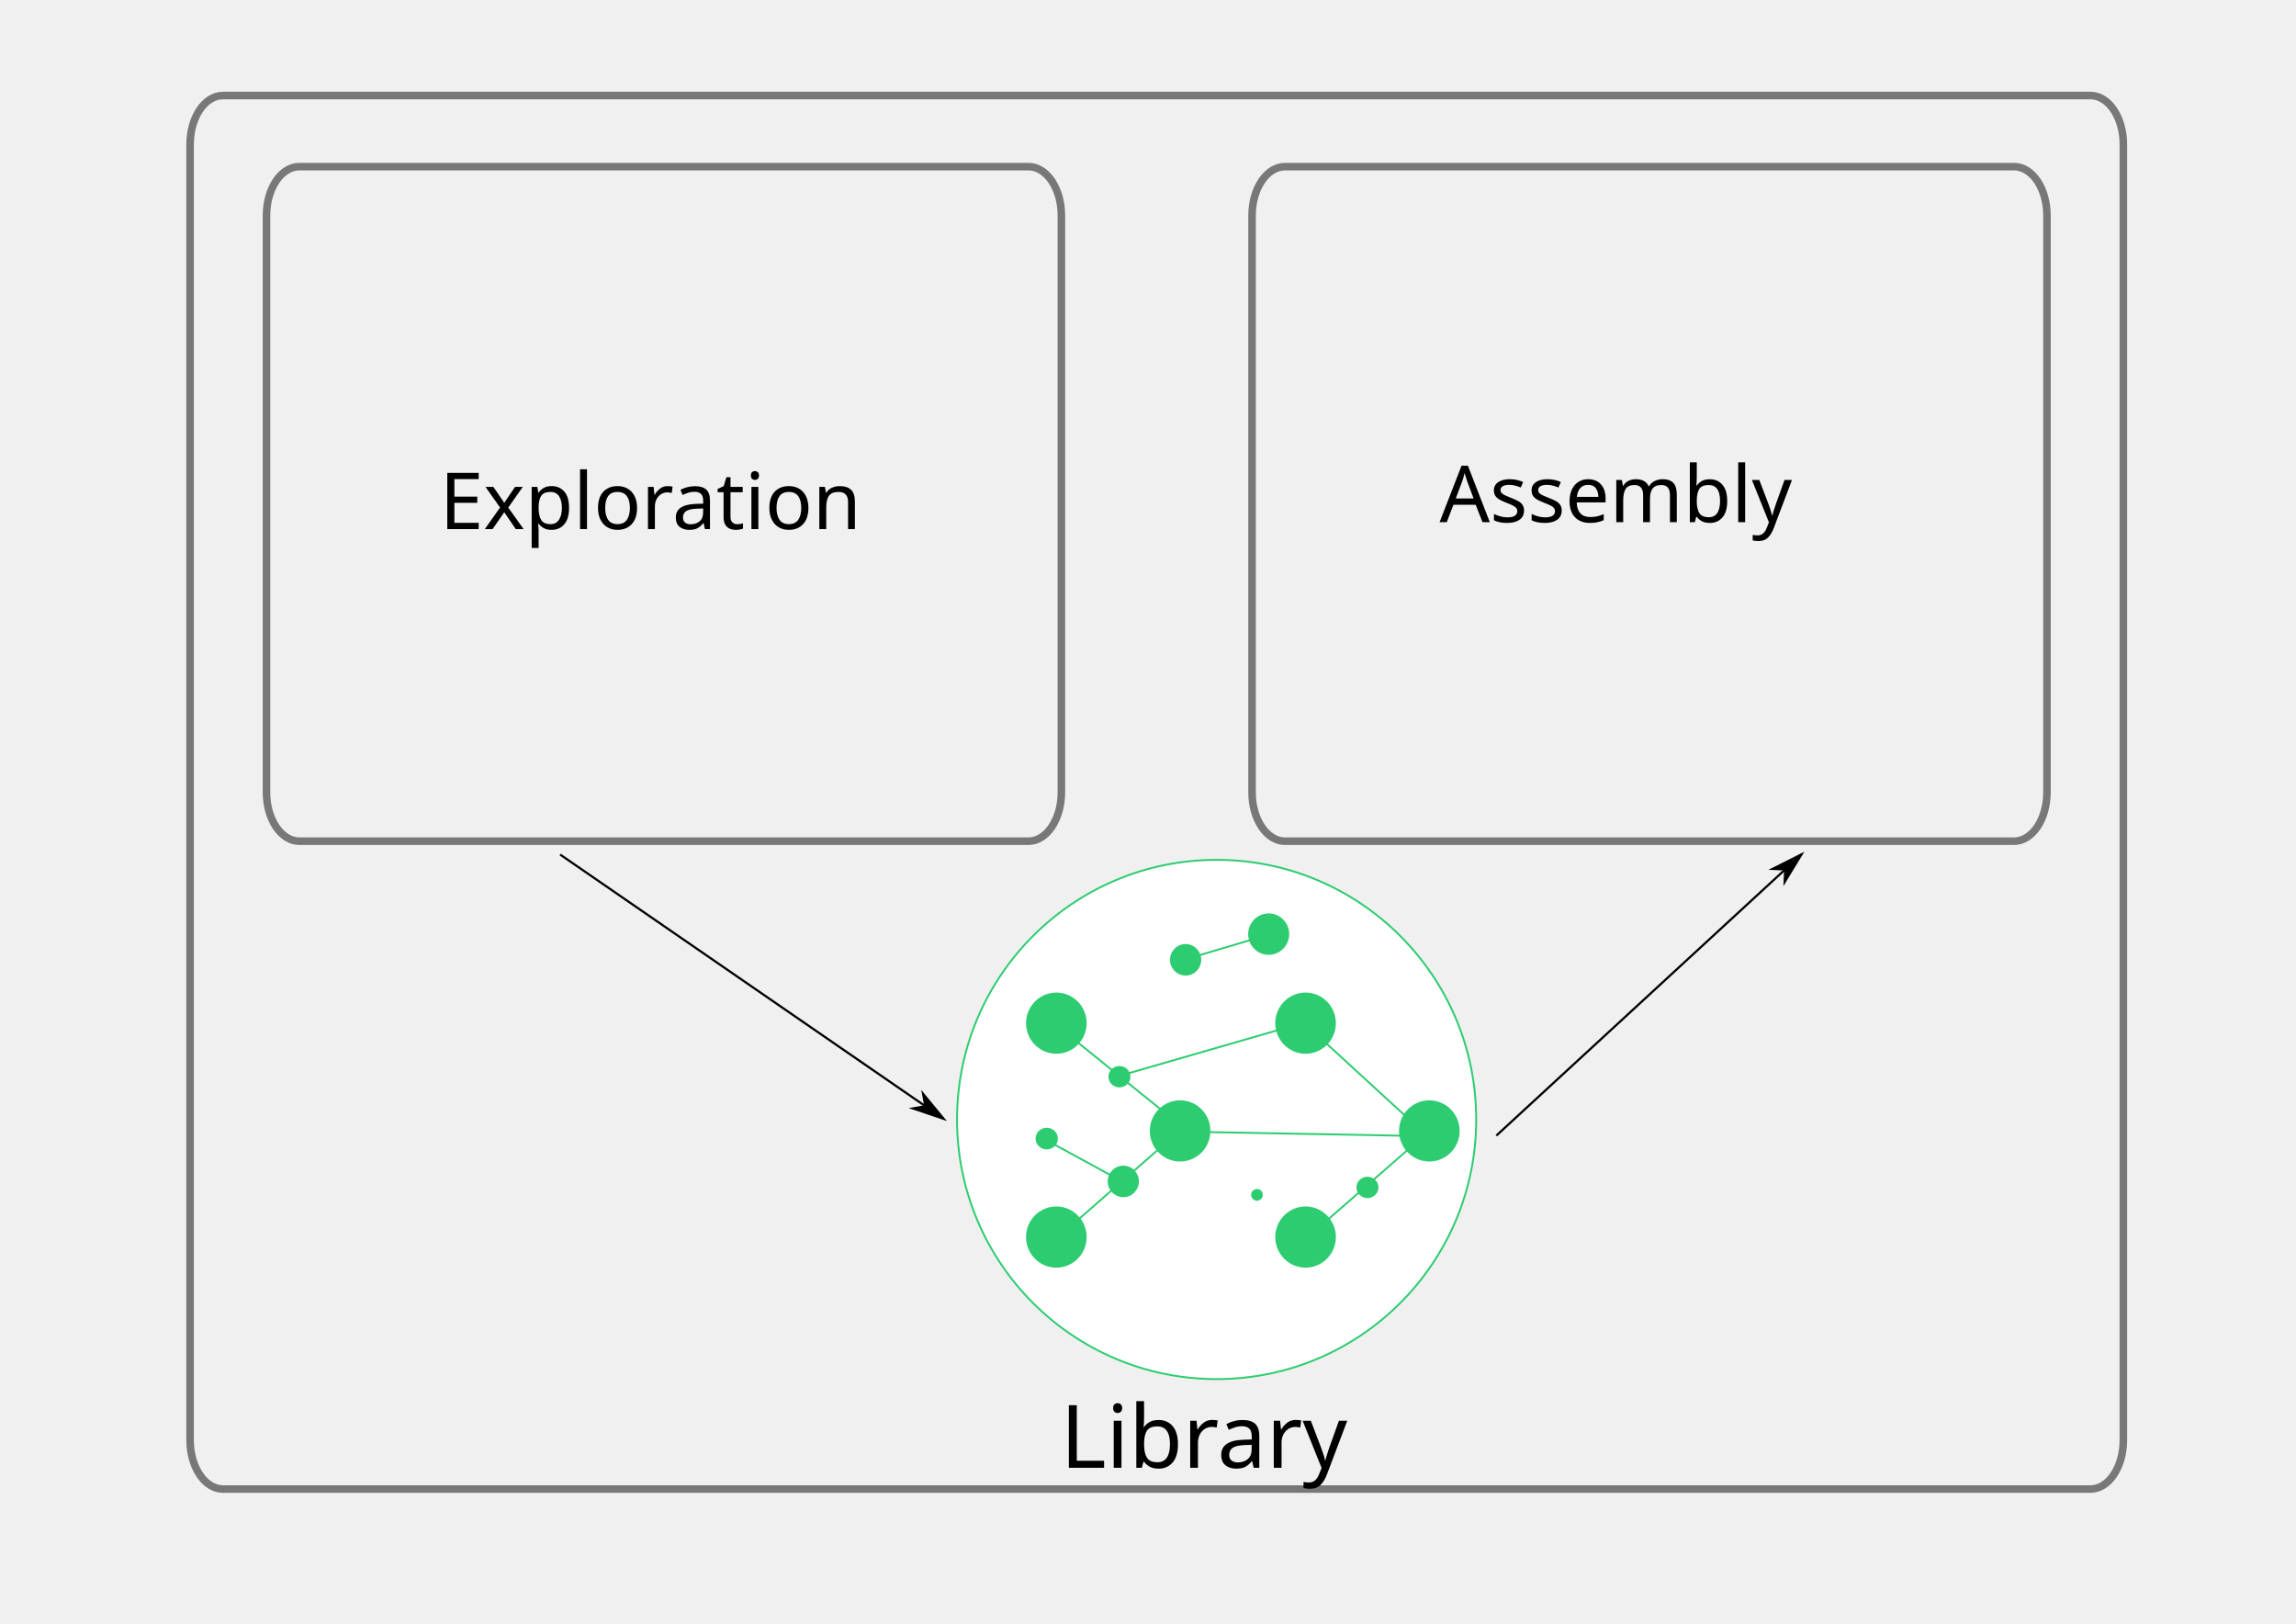
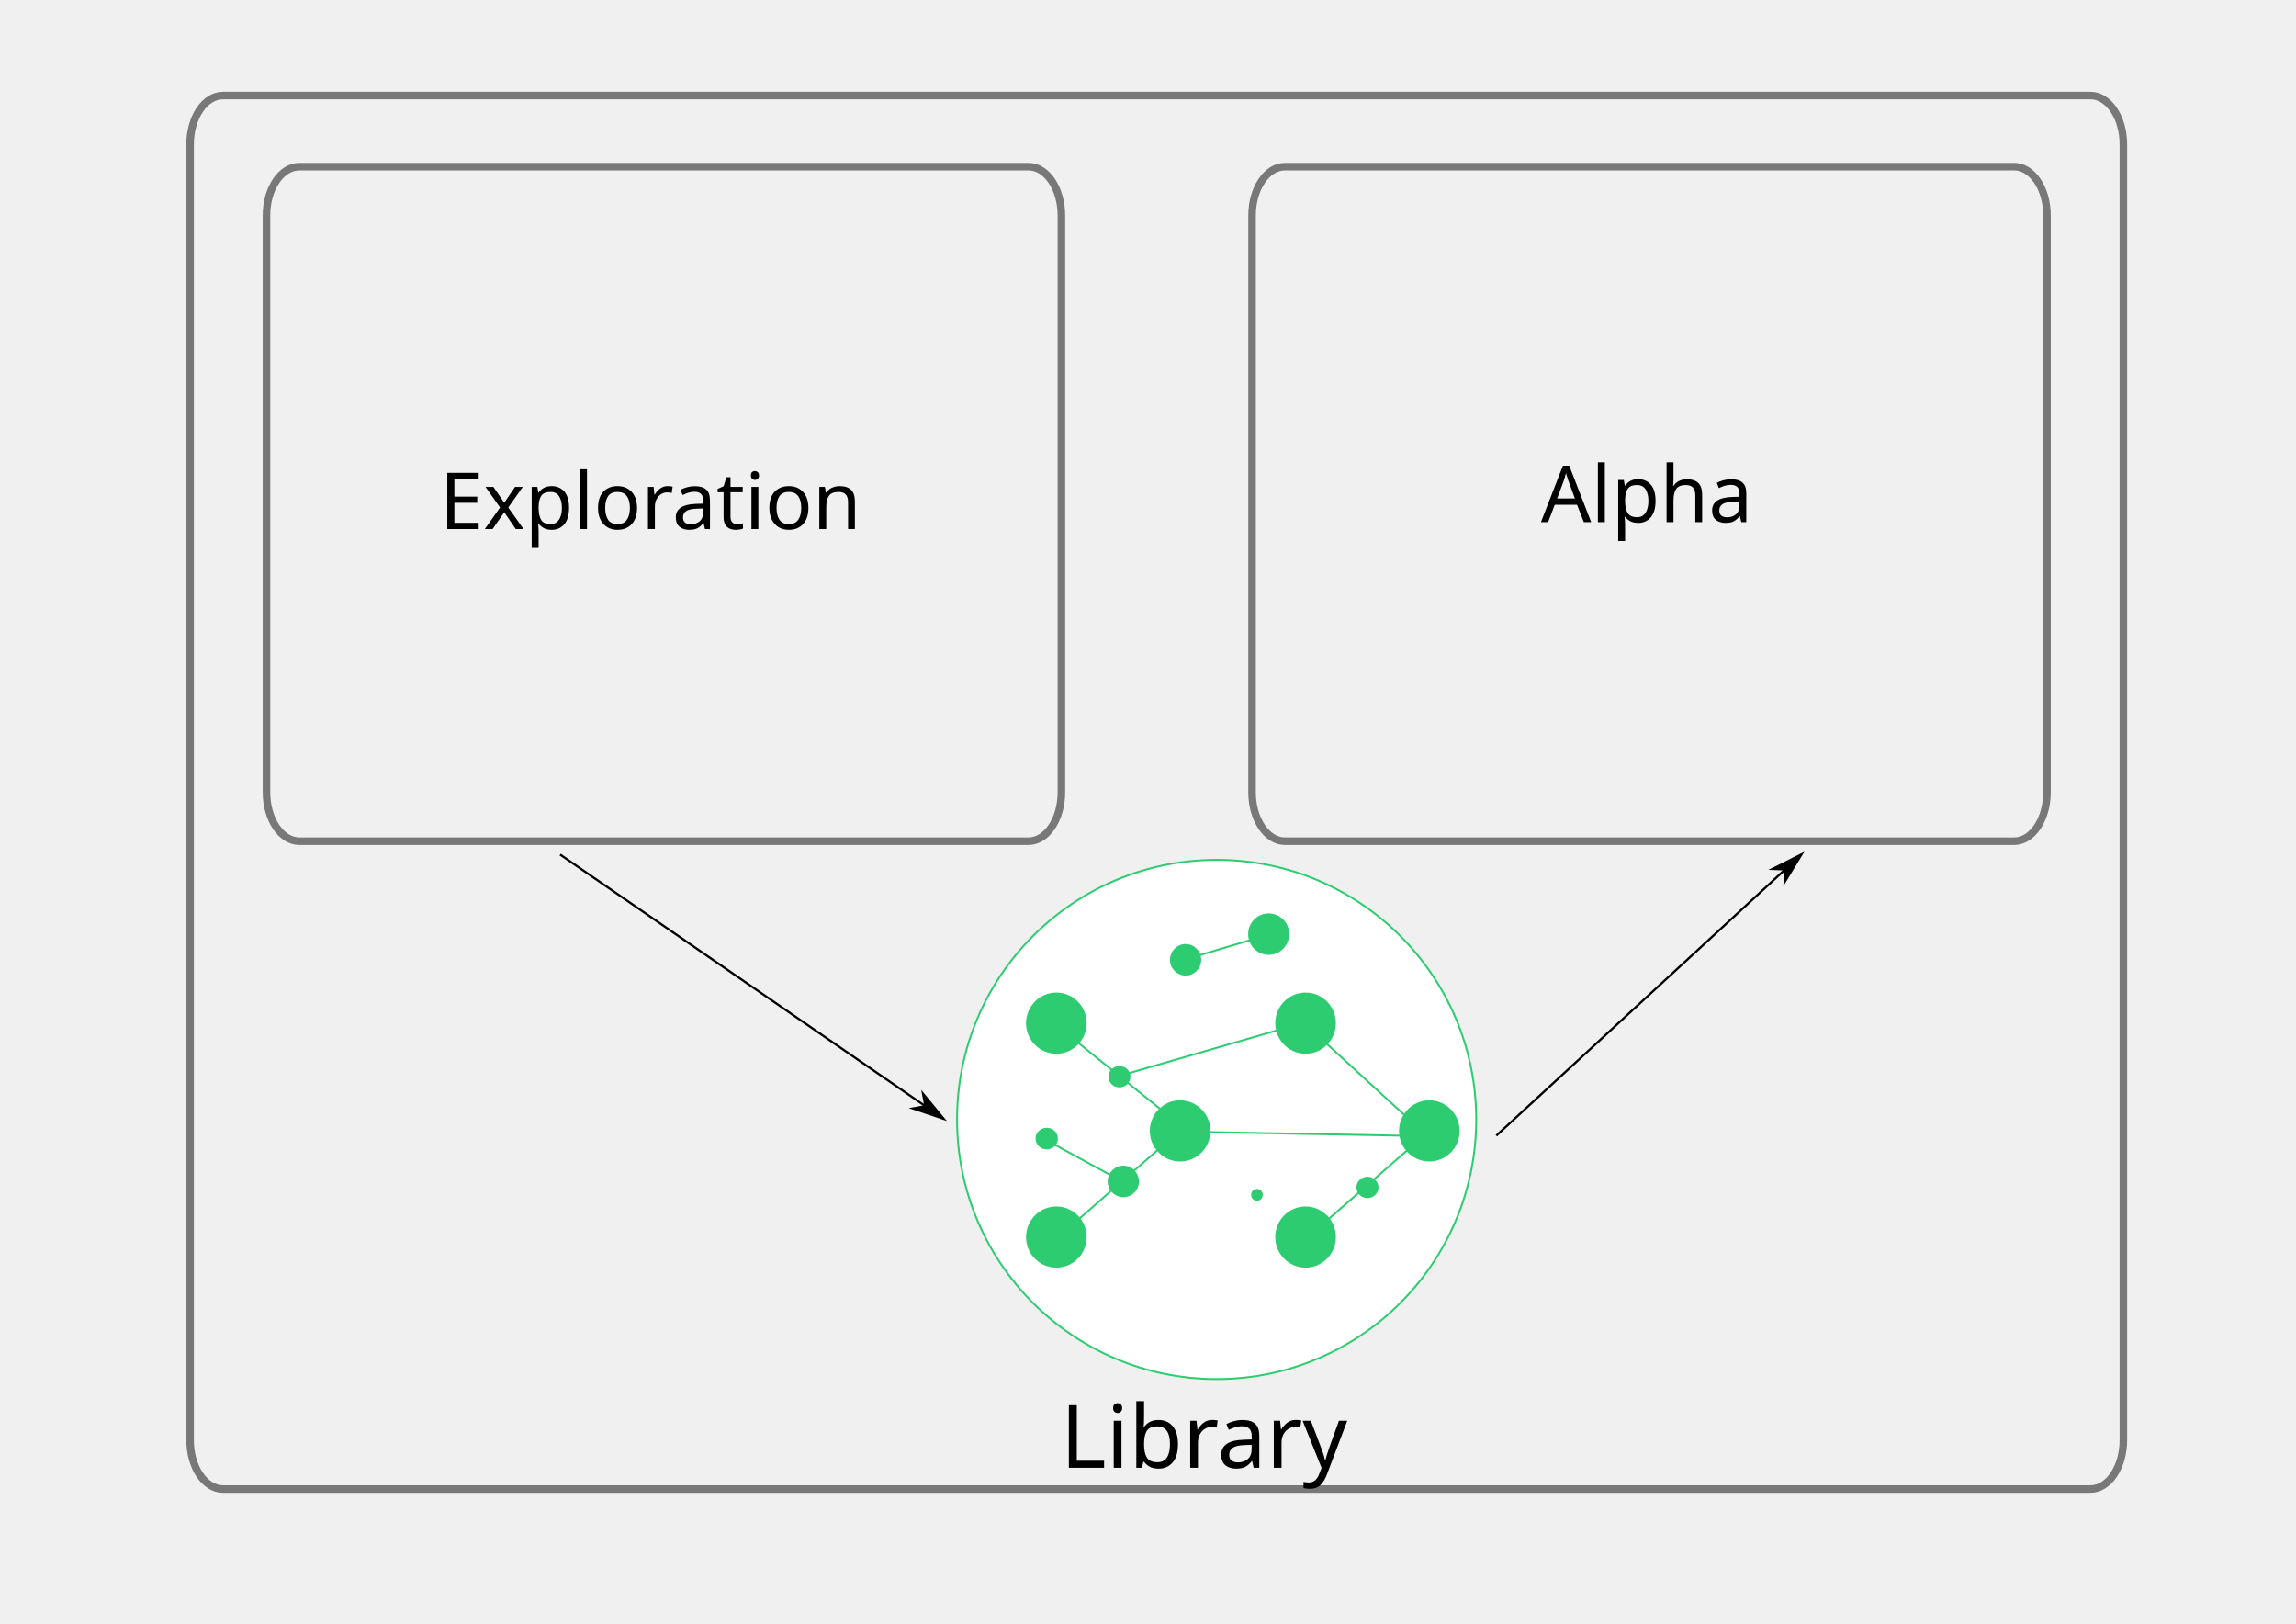
<svg xmlns="http://www.w3.org/2000/svg" xmlns:xlink="http://www.w3.org/1999/xlink" width="297mm" height="210mm" viewBox="0 0 1052.362 744.094" id="svg2" version="1.1">
  <defs id="defs4">
    <marker orient="auto" refY="0.0" refX="0.0" id="Arrow1Lend" style="overflow:visible;">
      <path id="path5982" d="M 0.0,0.0 L 5.0,-5.0 L -12.5,0.0 L 5.0,5.0 L 0.0,0.0 z " style="fill-rule:evenodd;stroke:#000000;stroke-width:1pt;stroke-opacity:1;fill:#000000;fill-opacity:1" transform="scale(0.8) rotate(180) translate(12.5,0)" />
    </marker>
    <linearGradient gradientTransform="translate(5162.52,263.8289)" y2="55.275" x2="-5635.271" y1="55.275" x1="-5652.281" gradientUnits="userSpaceOnUse" id="SVGID_6_">
      <stop id="stop68" style="stop-color:#03594A" offset="0" />
      <stop id="stop70" style="stop-color:#128570" offset="1" />
    </linearGradient>
    <linearGradient gradientTransform="translate(5162.52,263.8289)" y2="55.275" x2="-5652.281" y1="55.275" x1="-5691.965" gradientUnits="userSpaceOnUse" id="SVGID_5_">
      <stop id="stop61" style="stop-color:#28B899" offset="0" />
      <stop id="stop63" style="stop-color:#1B937B" offset="1" />
    </linearGradient>
    <linearGradient gradientTransform="translate(5162.52,263.8289)" y2="34.014" x2="-5635.273" y1="34.014" x1="-5663.62" gradientUnits="userSpaceOnUse" id="SVGID_4_">
      <stop id="stop54" style="stop-color:#03594A" offset="0" />
      <stop id="stop56" style="stop-color:#128570" offset="1" />
    </linearGradient>
    <linearGradient gradientTransform="translate(5162.52,263.8289)" y2="34.015" x2="-5663.62" y1="34.015" x1="-5691.965" gradientUnits="userSpaceOnUse" id="SVGID_3_">
      <stop id="stop47" style="stop-color:#28B899" offset="0" />
      <stop id="stop49" style="stop-color:#1B937B" offset="1" />
    </linearGradient>
    <linearGradient gradientTransform="translate(5162.52,263.8289)" y2="12.756" x2="-5635.273" y1="12.756" x1="-5674.958" gradientUnits="userSpaceOnUse" id="SVGID_2_">
      <stop id="stop40" style="stop-color:#03594A" offset="0" />
      <stop id="stop42" style="stop-color:#128570" offset="1" />
    </linearGradient>
    <linearGradient gradientTransform="translate(5162.52,263.8289)" y2="12.756" x2="-5674.958" y1="12.756" x1="-5691.965" gradientUnits="userSpaceOnUse" id="SVGID_1_">
      <stop id="stop33" style="stop-color:#28B899" offset="0" />
      <stop id="stop35" style="stop-color:#1B937B" offset="1" />
    </linearGradient>
    <marker style="overflow:visible" id="marker26280" refX="0" refY="0" orient="auto">
      <path transform="matrix(0.8,0,0,0.8,10,0)" style="fill:#221f1d;fill-opacity:1;fill-rule:evenodd;stroke:#221f1d;stroke-width:1pt;stroke-opacity:1" d="M 0,0 5,-5 -12.5,0 5,5 0,0 Z" id="path26282" />
    </marker>
    <clipPath id="clipPath5328" clipPathUnits="userSpaceOnUse">
      <ellipse ry="209.833" rx="209.94" cy="272.598" cx="363.605" id="ellipse5330" style="opacity:1;fill:#ddecef;fill-opacity:1;fill-rule:nonzero;stroke:none;stroke-width:3.339;stroke-linejoin:round;stroke-miterlimit:4;stroke-dasharray:none;stroke-dashoffset:0;stroke-opacity:1" />
    </clipPath>
    <clipPath id="clipPath5125" clipPathUnits="userSpaceOnUse">
      <rect ry="0.826" y="155.501" x="379.131" height="133.628" width="150.409" id="rect5127" style="opacity:1;fill:#649a9c;fill-opacity:1;fill-rule:nonzero;stroke:none;stroke-width:2;stroke-linejoin:round;stroke-miterlimit:4;stroke-dasharray:none;stroke-dashoffset:0;stroke-opacity:1" />
    </clipPath>
    <marker style="overflow:visible" id="marker26280-3" refX="0" refY="0" orient="auto">
      <path transform="matrix(0.8,0,0,0.8,10,0)" style="fill:#221f1d;fill-opacity:1;fill-rule:evenodd;stroke:#221f1d;stroke-width:1pt;stroke-opacity:1" d="M 0,0 5,-5 -12.5,0 5,5 0,0 Z" id="path26282-9" />
    </marker>
    <marker style="overflow:visible" id="Arrow1Send" refX="0" refY="0" orient="auto">
      <path transform="matrix(-0.2,0,0,-0.2,-1.2,0)" style="fill:#ffffff;fill-opacity:1;fill-rule:evenodd;stroke:#ffffff;stroke-width:1pt;stroke-opacity:1" d="M 0,0 5,-5 -12.5,0 5,5 0,0 Z" id="path6174" />
    </marker>
    <clipPath id="clipPath5328-3" clipPathUnits="userSpaceOnUse">
      <ellipse ry="209.833" rx="209.94" cy="272.598" cx="363.605" id="ellipse5330-6" style="opacity:1;fill:#ddecef;fill-opacity:1;fill-rule:nonzero;stroke:none;stroke-width:3.339;stroke-linejoin:round;stroke-miterlimit:4;stroke-dasharray:none;stroke-dashoffset:0;stroke-opacity:1" />
    </clipPath>
    <clipPath id="clipPath5125-7" clipPathUnits="userSpaceOnUse">
      <rect ry="0.826" y="155.501" x="379.131" height="133.628" width="150.409" id="rect5127-5" style="opacity:1;fill:#649a9c;fill-opacity:1;fill-rule:nonzero;stroke:none;stroke-width:2;stroke-linejoin:round;stroke-miterlimit:4;stroke-dasharray:none;stroke-dashoffset:0;stroke-opacity:1" />
    </clipPath>
    <marker style="overflow:visible" id="marker26280-3-3" refX="0" refY="0" orient="auto">
      <path transform="matrix(0.8,0,0,0.8,10,0)" style="fill:#221f1d;fill-opacity:1;fill-rule:evenodd;stroke:#221f1d;stroke-width:1pt;stroke-opacity:1" d="M 0,0 5,-5 -12.5,0 5,5 0,0 Z" id="path26282-9-5" />
    </marker>
    <marker style="overflow:visible" id="marker4371" refX="0" refY="0" orient="auto">
      <path transform="matrix(0.8,0,0,0.8,10,0)" style="fill:#221f1d;fill-opacity:1;fill-rule:evenodd;stroke:#221f1d;stroke-width:1pt;stroke-opacity:1" d="M 0,0 5,-5 -12.5,0 5,5 0,0 Z" id="path4373" />
    </marker>
    <marker style="overflow:visible" id="marker26280-2" refX="0" refY="0" orient="auto">
      <path transform="matrix(0.8,0,0,0.8,10,0)" style="fill:#221f1d;fill-opacity:1;fill-rule:evenodd;stroke:#221f1d;stroke-width:1pt;stroke-opacity:1" d="M 0,0 5,-5 -12.5,0 5,5 0,0 Z" id="path26282-91" />
    </marker>
    <clipPath id="clipPath5328-7" clipPathUnits="userSpaceOnUse">
      <ellipse ry="209.833" rx="209.94" cy="272.598" cx="363.605" id="ellipse5330-0" style="opacity:1;fill:#ddecef;fill-opacity:1;fill-rule:nonzero;stroke:none;stroke-width:3.339;stroke-linejoin:round;stroke-miterlimit:4;stroke-dasharray:none;stroke-dashoffset:0;stroke-opacity:1" />
    </clipPath>
    <clipPath id="clipPath5125-9" clipPathUnits="userSpaceOnUse">
      <rect ry="0.826" y="155.501" x="379.131" height="133.628" width="150.409" id="rect5127-3" style="opacity:1;fill:#649a9c;fill-opacity:1;fill-rule:nonzero;stroke:none;stroke-width:2;stroke-linejoin:round;stroke-miterlimit:4;stroke-dasharray:none;stroke-dashoffset:0;stroke-opacity:1" />
    </clipPath>
    <marker style="overflow:visible" id="marker26280-3-6" refX="0" refY="0" orient="auto">
      <path transform="matrix(0.8,0,0,0.8,10,0)" style="fill:#221f1d;fill-opacity:1;fill-rule:evenodd;stroke:#221f1d;stroke-width:1pt;stroke-opacity:1" d="M 0,0 5,-5 -12.5,0 5,5 0,0 Z" id="path26282-9-0" />
    </marker>
    <marker style="overflow:visible" id="Arrow1Send-6" refX="0" refY="0" orient="auto">
      <path transform="matrix(-0.2,0,0,-0.2,-1.2,0)" style="fill:#ffffff;fill-opacity:1;fill-rule:evenodd;stroke:#ffffff;stroke-width:1pt;stroke-opacity:1" d="M 0,0 5,-5 -12.5,0 5,5 0,0 Z" id="path6174-2" />
    </marker>
    <clipPath id="clipPath5328-3-6" clipPathUnits="userSpaceOnUse">
      <ellipse ry="209.833" rx="209.94" cy="272.598" cx="363.605" id="ellipse5330-6-1" style="opacity:1;fill:#ddecef;fill-opacity:1;fill-rule:nonzero;stroke:none;stroke-width:3.339;stroke-linejoin:round;stroke-miterlimit:4;stroke-dasharray:none;stroke-dashoffset:0;stroke-opacity:1" />
    </clipPath>
    <clipPath id="clipPath5125-7-8" clipPathUnits="userSpaceOnUse">
      <rect ry="0.826" y="155.501" x="379.131" height="133.628" width="150.409" id="rect5127-5-7" style="opacity:1;fill:#649a9c;fill-opacity:1;fill-rule:nonzero;stroke:none;stroke-width:2;stroke-linejoin:round;stroke-miterlimit:4;stroke-dasharray:none;stroke-dashoffset:0;stroke-opacity:1" />
    </clipPath>
    <marker style="overflow:visible" id="marker26280-3-3-9" refX="0" refY="0" orient="auto">
      <path transform="matrix(0.8,0,0,0.8,10,0)" style="fill:#221f1d;fill-opacity:1;fill-rule:evenodd;stroke:#221f1d;stroke-width:1pt;stroke-opacity:1" d="M 0,0 5,-5 -12.5,0 5,5 0,0 Z" id="path26282-9-5-2" />
    </marker>
    <marker style="overflow:visible" id="marker4371-0" refX="0" refY="0" orient="auto">
      <path transform="matrix(0.8,0,0,0.8,10,0)" style="fill:#221f1d;fill-opacity:1;fill-rule:evenodd;stroke:#221f1d;stroke-width:1pt;stroke-opacity:1" d="M 0,0 5,-5 -12.5,0 5,5 0,0 Z" id="path4373-2" />
    </marker>
    <marker style="overflow:visible" id="marker26280-6" refX="0" refY="0" orient="auto">
      <path transform="matrix(0.8,0,0,0.8,10,0)" style="fill:#221f1d;fill-opacity:1;fill-rule:evenodd;stroke:#221f1d;stroke-width:1pt;stroke-opacity:1" d="M 0,0 5,-5 -12.5,0 5,5 0,0 Z" id="path26282-1" />
    </marker>
    <clipPath id="clipPath5328-31" clipPathUnits="userSpaceOnUse">
      <ellipse ry="209.833" rx="209.94" cy="272.598" cx="363.605" id="ellipse5330-9" style="opacity:1;fill:#ddecef;fill-opacity:1;fill-rule:nonzero;stroke:none;stroke-width:3.339;stroke-linejoin:round;stroke-miterlimit:4;stroke-dasharray:none;stroke-dashoffset:0;stroke-opacity:1" />
    </clipPath>
    <clipPath id="clipPath5125-4" clipPathUnits="userSpaceOnUse">
      <rect ry="0.826" y="155.501" x="379.131" height="133.628" width="150.409" id="rect5127-7" style="opacity:1;fill:#649a9c;fill-opacity:1;fill-rule:nonzero;stroke:none;stroke-width:2;stroke-linejoin:round;stroke-miterlimit:4;stroke-dasharray:none;stroke-dashoffset:0;stroke-opacity:1" />
    </clipPath>
    <marker style="overflow:visible" id="marker26280-3-8" refX="0" refY="0" orient="auto">
      <path transform="matrix(0.8,0,0,0.8,10,0)" style="fill:#221f1d;fill-opacity:1;fill-rule:evenodd;stroke:#221f1d;stroke-width:1pt;stroke-opacity:1" d="M 0,0 5,-5 -12.5,0 5,5 0,0 Z" id="path26282-9-4" />
    </marker>
    <marker style="overflow:visible" id="Arrow1Send-5" refX="0" refY="0" orient="auto">
      <path transform="matrix(-0.2,0,0,-0.2,-1.2,0)" style="fill:#ffffff;fill-opacity:1;fill-rule:evenodd;stroke:#ffffff;stroke-width:1pt;stroke-opacity:1" d="M 0,0 5,-5 -12.5,0 5,5 0,0 Z" id="path6174-0" />
    </marker>
    <clipPath id="clipPath5328-3-3" clipPathUnits="userSpaceOnUse">
      <ellipse ry="209.833" rx="209.94" cy="272.598" cx="363.605" id="ellipse5330-6-6" style="opacity:1;fill:#ddecef;fill-opacity:1;fill-rule:nonzero;stroke:none;stroke-width:3.339;stroke-linejoin:round;stroke-miterlimit:4;stroke-dasharray:none;stroke-dashoffset:0;stroke-opacity:1" />
    </clipPath>
    <clipPath id="clipPath5125-7-1" clipPathUnits="userSpaceOnUse">
      <rect ry="0.826" y="155.501" x="379.131" height="133.628" width="150.409" id="rect5127-5-0" style="opacity:1;fill:#649a9c;fill-opacity:1;fill-rule:nonzero;stroke:none;stroke-width:2;stroke-linejoin:round;stroke-miterlimit:4;stroke-dasharray:none;stroke-dashoffset:0;stroke-opacity:1" />
    </clipPath>
    <marker style="overflow:visible" id="marker26280-3-3-6" refX="0" refY="0" orient="auto">
      <path transform="matrix(0.8,0,0,0.8,10,0)" style="fill:#221f1d;fill-opacity:1;fill-rule:evenodd;stroke:#221f1d;stroke-width:1pt;stroke-opacity:1" d="M 0,0 5,-5 -12.5,0 5,5 0,0 Z" id="path26282-9-5-3" />
    </marker>
    <marker style="overflow:visible" id="marker4371-2" refX="0" refY="0" orient="auto">
      <path transform="matrix(0.8,0,0,0.8,10,0)" style="fill:#221f1d;fill-opacity:1;fill-rule:evenodd;stroke:#221f1d;stroke-width:1pt;stroke-opacity:1" d="M 0,0 5,-5 -12.5,0 5,5 0,0 Z" id="path4373-0" />
    </marker>
    <marker style="overflow:visible" id="marker26280-3-3-3" refX="0" refY="0" orient="auto">
      <path transform="matrix(0.8,0,0,0.8,10,0)" style="fill:#221f1d;fill-opacity:1;fill-rule:evenodd;stroke:#221f1d;stroke-width:1pt;stroke-opacity:1" d="M 0,0 5,-5 -12.5,0 5,5 0,0 Z" id="path26282-9-5-6" />
    </marker>
    <marker style="overflow:visible" id="marker4437" refX="0" refY="0" orient="auto">
      <path transform="matrix(0.8,0,0,0.8,10,0)" style="fill:#221f1d;fill-opacity:1;fill-rule:evenodd;stroke:#221f1d;stroke-width:1pt;stroke-opacity:1" d="M 0,0 5,-5 -12.5,0 5,5 0,0 Z" id="path4439" />
    </marker>
    <linearGradient id="SVGID_3_-2" gradientUnits="userSpaceOnUse" x1="390.517" y1="77.335" x2="517.711" y2="179.93" gradientTransform="translate(-337.439,-6.817244)">
      <stop offset="0" style="stop-color:#326DE6" id="stop52" />
      <stop offset="1" style="stop-color:#10FFC6" id="stop54-5" />
    </linearGradient>
    <linearGradient id="SVGID_3_-4" gradientUnits="userSpaceOnUse" x1="390.517" y1="77.335" x2="517.711" y2="179.93" gradientTransform="translate(11.05,11)">
      <stop offset="0" style="stop-color:#326DE6" id="stop52-7" />
      <stop offset="1" style="stop-color:#10FFC6" id="stop54-4" />
    </linearGradient>
    <linearGradient id="SVGID_2_-4" gradientUnits="userSpaceOnUse" x1="238.286" y1="127.509" x2="347.551" y2="127.509" gradientTransform="translate(-195.6062,-31.5573)">
      <stop offset="0" style="stop-color:#326DE6" id="stop45" />
      <stop offset="1" style="stop-color:#10FFC6" id="stop47-3" />
    </linearGradient>
    <linearGradient id="SVGID_1_-0" gradientUnits="userSpaceOnUse" x1="122.188" y1="127.509" x2="204.137" y2="127.509" gradientTransform="translate(11.05,11)">
      <stop offset="0" style="stop-color:#326DE6" id="stop38" />
      <stop offset="1" style="stop-color:#10FFC6" id="stop40-7" />
    </linearGradient>
    <marker style="overflow:visible" id="marker6271" refX="0" refY="0" orient="auto">
      <path transform="matrix(0.8,0,0,0.8,10,0)" style="fill:#000000;fill-opacity:1;fill-rule:evenodd;stroke:#000000;stroke-width:1pt;stroke-opacity:1" d="M 0,0 5,-5 -12.5,0 5,5 0,0 Z" id="path6273" />
    </marker>
    <marker style="overflow:visible" id="Arrow1Lstart" refX="0" refY="0" orient="auto">
      <path transform="matrix(0.8,0,0,0.8,10,0)" style="fill:#000000;fill-opacity:1;fill-rule:evenodd;stroke:#000000;stroke-width:1pt;stroke-opacity:1" d="M 0,0 5,-5 -12.5,0 5,5 0,0 Z" id="path4240" />
    </marker>
    <linearGradient xlink:href="#SVGID_2_-4" id="linearGradient6886" gradientUnits="userSpaceOnUse" gradientTransform="translate(-195.6062,-31.5573)" x1="238.286" y1="127.509" x2="347.551" y2="127.509" />
    <linearGradient xlink:href="#SVGID_2_-4" id="linearGradient6888" gradientUnits="userSpaceOnUse" gradientTransform="translate(-195.6062,-31.5573)" x1="238.286" y1="127.509" x2="347.551" y2="127.509" />
    <linearGradient xlink:href="#SVGID_2_-4" id="linearGradient6890" gradientUnits="userSpaceOnUse" gradientTransform="translate(-195.6062,-31.5573)" x1="238.286" y1="127.509" x2="347.551" y2="127.509" />
    <marker orient="auto" refY="0" refX="0" id="Arrow1Lend-6" style="overflow:visible">
      <path id="path5982-0" d="M 0,0 5,-5 -12.5,0 5,5 0,0 Z" style="fill:#000000;fill-opacity:1;fill-rule:evenodd;stroke:#000000;stroke-width:1pt;stroke-opacity:1" transform="matrix(-0.8,0,0,-0.8,-10,0)" />
    </marker>
    <marker orient="auto" refY="0" refX="0" id="Arrow1Lend-6-2" style="overflow:visible">
      <path id="path5982-0-6" d="M 0,0 5,-5 -12.5,0 5,5 0,0 Z" style="fill:#000000;fill-opacity:1;fill-rule:evenodd;stroke:#000000;stroke-width:1pt;stroke-opacity:1" transform="matrix(-0.8,0,0,-0.8,-10,0)" />
    </marker>
    <marker orient="auto" refY="0" refX="0" id="Arrow1Lend-6-8" style="overflow:visible">
      <path id="path5982-0-7" d="M 0,0 5,-5 -12.5,0 5,5 0,0 Z" style="fill:#000000;fill-opacity:1;fill-rule:evenodd;stroke:#000000;stroke-width:1pt;stroke-opacity:1" transform="matrix(-0.8,0,0,-0.8,-10,0)" />
    </marker>
    <marker orient="auto" refY="0" refX="0" id="Arrow1Lend-6-8-0" style="overflow:visible">
      <path id="path5982-0-7-2" d="M 0,0 5,-5 -12.5,0 5,5 0,0 Z" style="fill:#000000;fill-opacity:1;fill-rule:evenodd;stroke:#000000;stroke-width:1pt;stroke-opacity:1" transform="matrix(-0.8,0,0,-0.8,-10,0)" />
    </marker>
    <marker orient="auto" refY="0" refX="0" id="Arrow1Lend-6-2-7" style="overflow:visible">
      <path id="path5982-0-6-5" d="M 0,0 5,-5 -12.5,0 5,5 0,0 Z" style="fill:#000000;fill-opacity:1;fill-rule:evenodd;stroke:#000000;stroke-width:1pt;stroke-opacity:1" transform="matrix(-0.8,0,0,-0.8,-10,0)" />
    </marker>
    <marker orient="auto" refY="0" refX="0" id="Arrow1Lend-6-2-2" style="overflow:visible">
      <path id="path5982-0-6-2" d="M 0,0 5,-5 -12.5,0 5,5 0,0 Z" style="fill:#000000;fill-opacity:1;fill-rule:evenodd;stroke:#000000;stroke-width:1pt;stroke-opacity:1" transform="matrix(-0.8,0,0,-0.8,-10,0)" />
    </marker>
    <marker orient="auto" refY="0" refX="0" id="Arrow1Lend-3" style="overflow:visible">
      <path id="path5982-6" d="M 0,0 5,-5 -12.5,0 5,5 0,0 Z" style="fill:#000000;fill-opacity:1;fill-rule:evenodd;stroke:#000000;stroke-width:1pt;stroke-opacity:1" transform="matrix(-0.8,0,0,-0.8,-10,0)" />
    </marker>
  </defs>
  <g id="layer1" transform="translate(0,-308.2677)">
    <rect style="opacity:0.5;fill:none;fill-opacity:0;fill-rule:nonzero;stroke:#000000;stroke-width:3.464;stroke-miterlimit:4;stroke-dasharray:none;stroke-dashoffset:0;stroke-opacity:1" id="rect4816-36" width="886.102" height="638.606" x="87.13" y="352.048" rx="15.07" ry="22.394" />
    <rect style="opacity:0.5;fill:#000000;fill-opacity:0;fill-rule:nonzero;stroke:#000000;stroke-width:3.464;stroke-miterlimit:4;stroke-dasharray:none;stroke-dashoffset:0;stroke-opacity:1" id="rect4816-3" width="364.34" height="309.124" x="573.878" y="384.633" rx="15.07" ry="22.394" />
    <g id="g5408-3" transform="matrix(0.4664422,0,0,0.4664422,438.2267,701.8795)">
      <circle r="255.076" style="opacity:1;fill:#ffffff;fill-opacity:1;stroke:#2ecc71;stroke-width:1.847;stroke-linejoin:round;stroke-miterlimit:4;stroke-dasharray:none;stroke-opacity:1" id="path5683-91-7-6" cx="256" cy="256" />
      <ellipse style="opacity:1;fill:#2ecc71;fill-opacity:1;stroke:#2ecc71;stroke-width:1.847;stroke-linejoin:round;stroke-miterlimit:4;stroke-dasharray:none;stroke-opacity:1" id="path5493-6-9-8-3" cx="160.5" cy="213.988" rx="9.912" ry="9.577" />
      <ellipse ry="29.137" rx="28.858" style="opacity:1;fill:#2ecc71;fill-opacity:1;stroke:#2ecc71;stroke-width:1.847;stroke-linejoin:round;stroke-miterlimit:4;stroke-dasharray:none;stroke-opacity:1" id="path5493-9-6-0-6-7" cx="98.5" cy="161.375" />
      <ellipse ry="29.137" rx="28.858" style="opacity:1;fill:#2ecc71;fill-opacity:1;stroke:#2ecc71;stroke-width:1.847;stroke-linejoin:round;stroke-miterlimit:4;stroke-dasharray:none;stroke-opacity:1" id="path5493-9-6-0-2-5-9" cx="343.396" cy="161.375" />
      <ellipse ry="29.137" rx="28.858" style="opacity:1;fill:#2ecc71;fill-opacity:1;stroke:#2ecc71;stroke-width:1.847;stroke-linejoin:round;stroke-miterlimit:4;stroke-dasharray:none;stroke-opacity:1" id="path5493-9-6-0-1-0-2" cx="220.115" cy="267.239" />
      <ellipse ry="29.137" rx="28.858" style="opacity:1;fill:#2ecc71;fill-opacity:1;stroke:#2ecc71;stroke-width:1.847;stroke-linejoin:round;stroke-miterlimit:4;stroke-dasharray:none;stroke-opacity:1" id="path5493-9-6-0-2-9-9-3" cx="465.011" cy="267.239" />
      <ellipse ry="29.137" rx="28.858" style="opacity:1;fill:#2ecc71;fill-opacity:1;stroke:#2ecc71;stroke-width:1.847;stroke-linejoin:round;stroke-miterlimit:4;stroke-dasharray:none;stroke-opacity:1" id="path5493-9-6-0-18-3-1" cx="98.5" cy="371.527" />
      <ellipse ry="29.137" rx="28.858" style="opacity:1;fill:#2ecc71;fill-opacity:1;stroke:#2ecc71;stroke-width:1.847;stroke-linejoin:round;stroke-miterlimit:4;stroke-dasharray:none;stroke-opacity:1" id="path5493-9-6-0-2-7-6-1" cx="343.396" cy="371.527" />
      <path style="opacity:1;fill:#2ecc71;fill-opacity:1;fill-rule:evenodd;stroke:#2ecc71;stroke-width:1.847;stroke-linecap:butt;stroke-linejoin:miter;stroke-miterlimit:4;stroke-dasharray:none;stroke-opacity:1" d="M 89.814,156.329 218.806,260.403" id="path5615-1-8-2-1-6" />
      <path style="opacity:1;fill:#2ecc71;fill-opacity:1;fill-rule:evenodd;stroke:#2ecc71;stroke-width:1.847;stroke-linecap:butt;stroke-linejoin:miter;stroke-miterlimit:4;stroke-dasharray:none;stroke-opacity:1" d="M 96.77,374.794 221.934,265.071" id="path5615-1-8-2-7-2-9" />
      <path style="opacity:1;fill:#2ecc71;fill-opacity:1;fill-rule:evenodd;stroke:#2ecc71;stroke-width:1.847;stroke-linecap:butt;stroke-linejoin:miter;stroke-miterlimit:4;stroke-dasharray:none;stroke-opacity:1" d="m 159.368,213.52 185.635,-53.621" id="path5615-1-8-2-6-10-4" />
      <path style="opacity:1;fill:#2ecc71;fill-opacity:1;fill-rule:evenodd;stroke:#2ecc71;stroke-width:1.847;stroke-linecap:butt;stroke-linejoin:miter;stroke-miterlimit:4;stroke-dasharray:none;stroke-opacity:1" d="M 342.207,374.579 466.201,266.29" id="path5615-1-8-2-2-0-8" />
      <path style="opacity:1;fill:#2ecc71;fill-opacity:1;fill-rule:evenodd;stroke:#2ecc71;stroke-width:1.847;stroke-linecap:butt;stroke-linejoin:miter;stroke-miterlimit:4;stroke-dasharray:none;stroke-opacity:1" d="M 463.822,273.023 342.087,161.37" id="path5615-1-8-2-6-2-6-0" />
      <ellipse style="opacity:1;fill:#2ecc71;fill-opacity:1;stroke:#2ecc71;stroke-width:1.847;stroke-linejoin:round;stroke-miterlimit:4;stroke-dasharray:none;stroke-opacity:1" id="path5493-9-5-1-4-6-5" cx="164.306" cy="316.859" rx="14.429" ry="14.569" />
      <ellipse style="opacity:1;fill:#2ecc71;fill-opacity:1;stroke:#2ecc71;stroke-width:1.847;stroke-linejoin:round;stroke-miterlimit:4;stroke-dasharray:none;stroke-opacity:1" id="path5493-6-9-1-49-9" cx="404.204" cy="322.746" rx="9.912" ry="9.577" />
      <path style="opacity:1;fill:#2ecc71;fill-opacity:1;fill-rule:evenodd;stroke:#2ecc71;stroke-width:1.847;stroke-linecap:butt;stroke-linejoin:miter;stroke-miterlimit:4;stroke-dasharray:none;stroke-opacity:1" d="m 223.924,267.977 238.112,4.41" id="path5615-1-8-2-6-8-6-8" />
      <ellipse style="opacity:1;fill:#2ecc71;fill-opacity:1;stroke:#2ecc71;stroke-width:1.847;stroke-linejoin:round;stroke-miterlimit:4;stroke-dasharray:none;stroke-opacity:1" id="path5493-6-9-2-5-1" cx="89.054" cy="274.772" rx="10.051" ry="9.712" />
      <ellipse style="opacity:1;fill:#2ecc71;fill-opacity:1;stroke:#2ecc71;stroke-width:1.847;stroke-linejoin:round;stroke-miterlimit:4;stroke-dasharray:none;stroke-opacity:1" id="path5493-9-5-1-4-0-94-5" cx="225.522" cy="99.13" rx="14.429" ry="14.569" />
      <ellipse ry="19.425" rx="19.239" style="opacity:1;fill:#2ecc71;fill-opacity:1;stroke:#2ecc71;stroke-width:1.847;stroke-linejoin:round;stroke-miterlimit:4;stroke-dasharray:none;stroke-opacity:1" id="path5493-9-6-9-1-1-8" cx="307.154" cy="73.899" />
      <ellipse style="opacity:1;fill:#2ecc71;fill-opacity:1;stroke:#2ecc71;stroke-width:1.847;stroke-linejoin:round;stroke-miterlimit:4;stroke-dasharray:none;stroke-opacity:1" id="path5493-6-9-2-8-9-9" cx="295.636" cy="330.038" rx="4.81" ry="4.861" />
      <path style="opacity:1;fill:#2ecc71;fill-opacity:1;fill-rule:evenodd;stroke:#2ecc71;stroke-width:1.847;stroke-linecap:butt;stroke-linejoin:miter;stroke-miterlimit:4;stroke-dasharray:none;stroke-opacity:1" d="m 89.716,276.873 79.013,43.098" id="path5615-1-8-2-2-2-0-0" />
      <path style="opacity:1;fill:#2ecc71;fill-opacity:1;fill-rule:evenodd;stroke:#2ecc71;stroke-width:1.847;stroke-linecap:butt;stroke-linejoin:miter;stroke-miterlimit:4;stroke-dasharray:none;stroke-opacity:1" d="M 222.992,99.413 307.003,74.387" id="path5615-1-8-2-2-1-9-9" />
    </g>
    <text xml:space="preserve" style="font-style:normal;font-weight:normal;font-size:40.158px;line-height:125%;font-family:sans-serif;letter-spacing:0px;word-spacing:0px;fill:#000000;fill-opacity:1;stroke:none;stroke-width:1px;stroke-linecap:butt;stroke-linejoin:miter;stroke-opacity:1" x="486.025" y="980.896" id="text6369-20">
      <tspan id="tspan6371-6" x="486.025" y="980.896">Library</tspan>
    </text>
    <rect style="opacity:0.5;fill-opacity:0;fill-rule:nonzero;stroke:#000000;stroke-width:3.464;stroke-miterlimit:4;stroke-dasharray:none;stroke-dashoffset:0;stroke-opacity:1" id="rect4816" width="364.34" height="309.124" x="122.143" y="384.633" rx="15.07" ry="22.394" />
    <g id="g4474" transform="translate(0,-1.871166)">
-       <text id="text4480-6" y="549.428" x="659.833" style="font-style:normal;font-weight:normal;font-size:36.06px;line-height:125%;font-family:sans-serif;letter-spacing:0px;word-spacing:0px;fill:#000000;fill-opacity:1;stroke:none;stroke-width:1px;stroke-linecap:butt;stroke-linejoin:miter;stroke-opacity:1" xml:space="preserve">
-         <tspan y="549.428" x="659.833" id="tspan4482-7">Assembly</tspan>
+       <text id="text4480-6" y="549.428" x="706.281" style="font-style:normal;font-weight:normal;font-size:36.06px;line-height:125%;font-family:sans-serif;letter-spacing:0px;word-spacing:0px;fill:#000000;fill-opacity:1;stroke:none;stroke-width:1px;stroke-linecap:butt;stroke-linejoin:miter;stroke-opacity:1" xml:space="preserve">
+         <tspan y="549.428" x="706.281" id="tspan4482-7">Alpha</tspan>
      </text>
      <text id="text4480" y="552.6" x="201.513" style="font-style:normal;font-weight:normal;font-size:36.06px;line-height:125%;font-family:sans-serif;letter-spacing:0px;word-spacing:0px;fill:#000000;fill-opacity:1;stroke:none;stroke-width:1px;stroke-linecap:butt;stroke-linejoin:miter;stroke-opacity:1" xml:space="preserve">
        <tspan y="552.6" x="201.513" id="tspan4482">Exploration</tspan>
      </text>
    </g>
    <path style="fill:none;fill-rule:evenodd;stroke:#000000;stroke-width:1px;stroke-linecap:butt;stroke-linejoin:miter;stroke-opacity:1;marker-end:url(#Arrow1Lend)" d="M 256.739,699.884 432.407,820.899" id="path4510" />
    <path style="fill:none;fill-rule:evenodd;stroke:#000000;stroke-width:1px;stroke-linecap:butt;stroke-linejoin:miter;stroke-opacity:1;marker-end:url(#Arrow1Lend-3)" d="M 685.837,828.684 825.62,699.887" id="path4510-7" />
  </g>
  <style id="style754" type="text/css">
	.st0{fill:#FFFFFF;stroke:#326DE6;stroke-width:2;stroke-linecap:round;stroke-linejoin:round;stroke-miterlimit:10;}
	.st1{opacity:0.71;fill:#326CE6;}
	.st2{opacity:0.45;fill:#FFFFFF;}
	.st3{fill:#FFFFFF;stroke:#006DE9;stroke-width:2;stroke-linecap:round;stroke-linejoin:round;stroke-miterlimit:10;}
	.st4{fill:#006DE9;}
	.st5{fill:#A0CAEA;}
	.st6{fill:#FFFFFF;}
	.st7{opacity:0.13;}
	.st8{fill:url(#SVGID_1_);}
	.st9{fill:url(#SVGID_2_);}
	.st10{fill:#FFFFFF;stroke:#006DE9;stroke-linecap:round;stroke-linejoin:round;stroke-miterlimit:10;}
	.st11{fill:#FFFFFF;stroke:#006DE9;stroke-width:6;stroke-linecap:round;stroke-linejoin:round;stroke-miterlimit:10;}
	.st12{fill:#FFFFFF;stroke:#326DE6;stroke-width:3.2;stroke-linecap:round;stroke-linejoin:round;stroke-miterlimit:10;}
	.st13{fill:#326DE6;}
	.st14{fill:none;stroke:#326DE6;stroke-width:2.4;stroke-miterlimit:10;}
	.st15{fill:#A0CAE9;}
	.st16{fill:#FFFFFF;stroke:#326DE6;stroke-width:1.6;stroke-linecap:round;stroke-linejoin:round;stroke-miterlimit:10;}
	.st17{fill:#FFFFFF;stroke:#326DE6;stroke-width:1.6;stroke-miterlimit:10;}
	.st18{fill:none;stroke:#06F7C9;stroke-width:2;stroke-miterlimit:10;}
	.st19{fill:none;stroke:#06F7C9;stroke-width:2;stroke-miterlimit:10;stroke-dasharray:2.375,1.583;}
	.st20{fill:none;stroke:#06F7C9;stroke-width:2;stroke-miterlimit:10;stroke-dasharray:2.401,1.6;}
	.st21{fill:none;stroke:#EEF406;stroke-width:2;stroke-miterlimit:10;stroke-dasharray:2.4,1.6;}
	.st22{fill:none;stroke:#EEF406;stroke-width:2;stroke-miterlimit:10;}
	.st23{fill:none;stroke:#EEF406;stroke-width:2;stroke-miterlimit:10;stroke-dasharray:2.397,1.598;}
	.st24{fill:none;stroke:#EEF406;stroke-width:2;stroke-miterlimit:10;stroke-dasharray:2.395,1.597;}
	.st25{fill:none;stroke:#EEF406;stroke-width:2;stroke-miterlimit:10;stroke-dasharray:2.396,1.598;}
	.st26{opacity:0.1;fill:#EEF406;}
	.st27{opacity:2.000000e-02;fill:#EEF406;}
	.st28{opacity:0.1;fill:#06F7C9;}
	.st29{fill:none;stroke:#006DE9;stroke-width:0.8;stroke-miterlimit:10;}
	.st30{opacity:0.1;fill:url(#SVGID_3_);}
	.st31{opacity:0.1;fill:url(#SVGID_4_);}
	.st32{opacity:0.1;fill:url(#SVGID_5_);}
	.st33{opacity:0.1;fill:url(#SVGID_6_);}
	.st34{fill:none;stroke:#326DE6;stroke-width:1.2;stroke-miterlimit:10;}
	.st35{opacity:0.1;fill:url(#SVGID_7_);}
	.st36{opacity:0.1;fill:url(#SVGID_8_);}
	.st37{opacity:0.1;fill:url(#SVGID_9_);}
	.st38{opacity:0.1;fill:url(#SVGID_10_);}
	.st39{fill:none;stroke:#326DE6;stroke-width:2;stroke-miterlimit:10;}
	.st40{opacity:0.4;fill:none;stroke:#EEF406;stroke-width:2;stroke-miterlimit:10;}
	.st41{fill:none;stroke:#EEF406;stroke-width:2.46;stroke-miterlimit:10;}
	.st42{fill:#011F38;}
	.st43{opacity:0.4;}
	.st44{opacity:0.1;}
	.st45{fill:#326DE6;stroke:#EEF406;stroke-width:2;stroke-miterlimit:10;}
	.st46{fill:none;stroke:#FFFFFF;stroke-width:1.2;stroke-linecap:round;stroke-linejoin:round;}
	.st47{fill:#06F7C9;stroke:#FFFFFF;stroke-width:0.3;stroke-linecap:round;stroke-linejoin:round;stroke-miterlimit:10;}
	.st48{fill:none;stroke:#011F38;stroke-width:1.2;stroke-linecap:round;stroke-linejoin:round;}
	.st49{fill:#326DE6;stroke:#06F7C9;stroke-width:2;stroke-miterlimit:10;}
	.st50{fill:#06F7C9;stroke:#011F38;stroke-width:0.8;stroke-linecap:round;stroke-linejoin:round;stroke-miterlimit:10;}
	.st51{fill:#8115FF;stroke:#011F38;stroke-width:0.8;stroke-linecap:round;stroke-linejoin:round;stroke-miterlimit:10;}
	.st52{opacity:0.3;}
	.st53{opacity:0.2;fill:#6D6E71;}
	.st54{fill:#EEF406;}
	.st55{fill:#06F7C9;}
	.st56{fill:#FFFFFF;stroke:#06F7C9;stroke-width:2;stroke-miterlimit:10;stroke-dasharray:2.4,1.6;}
	.st57{fill:#FFFFFF;stroke:#EEF406;stroke-width:1.6;stroke-miterlimit:10;stroke-dasharray:2.4,1.6;}
	.st58{fill:none;stroke:#06F7C9;stroke-width:2;stroke-miterlimit:10;stroke-dasharray:2.494,1.663;}
	.st59{fill:none;stroke:#06F7C9;stroke-width:2;stroke-miterlimit:10;stroke-dasharray:2.008,1.339;}
	.st60{fill:none;stroke:#06F7C9;stroke-width:2;stroke-miterlimit:10;stroke-dasharray:2.724,1.816;}
	.st61{fill:#011F38;stroke:#414042;stroke-width:0.3;stroke-linecap:round;stroke-linejoin:round;stroke-miterlimit:10;}
	.st62{fill:none;stroke:#011F38;stroke-width:0.3;stroke-linecap:round;stroke-linejoin:round;stroke-miterlimit:10;}
	.st63{fill:none;stroke:#011F38;stroke-width:0.281;stroke-linecap:round;stroke-linejoin:round;stroke-miterlimit:10;}
</style>
  <style id="style379" type="text/css">
	.st0{fill:#FFFFFF;stroke:#326DE6;stroke-width:2;stroke-linecap:round;stroke-linejoin:round;stroke-miterlimit:10;}
	.st1{opacity:0.71;fill:#326CE6;}
	.st2{opacity:0.45;fill:#FFFFFF;}
	.st3{fill:#FFFFFF;stroke:#006DE9;stroke-width:2;stroke-linecap:round;stroke-linejoin:round;stroke-miterlimit:10;}
	.st4{fill:#006DE9;}
	.st5{fill:#A0CAEA;}
	.st6{fill:#FFFFFF;}
	.st7{opacity:0.13;}
	.st8{fill:url(#SVGID_1_);}
	.st9{fill:url(#SVGID_2_);}
	.st10{fill:#FFFFFF;stroke:#006DE9;stroke-linecap:round;stroke-linejoin:round;stroke-miterlimit:10;}
	.st11{fill:#FFFFFF;stroke:#006DE9;stroke-width:6;stroke-linecap:round;stroke-linejoin:round;stroke-miterlimit:10;}
	.st12{fill:#FFFFFF;stroke:#326DE6;stroke-width:3.2;stroke-linecap:round;stroke-linejoin:round;stroke-miterlimit:10;}
	.st13{fill:#326DE6;}
	.st14{fill:none;stroke:#326DE6;stroke-width:2.4;stroke-miterlimit:10;}
	.st15{fill:#A0CAE9;}
	.st16{fill:#FFFFFF;stroke:#326DE6;stroke-width:1.6;stroke-linecap:round;stroke-linejoin:round;stroke-miterlimit:10;}
	.st17{fill:#FFFFFF;stroke:#326DE6;stroke-width:1.6;stroke-miterlimit:10;}
	.st18{fill:none;stroke:#06F7C9;stroke-width:2;stroke-miterlimit:10;}
	.st19{fill:none;stroke:#06F7C9;stroke-width:2;stroke-miterlimit:10;stroke-dasharray:2.375,1.583;}
	.st20{fill:none;stroke:#06F7C9;stroke-width:2;stroke-miterlimit:10;stroke-dasharray:2.401,1.6;}
	.st21{fill:none;stroke:#EEF406;stroke-width:2;stroke-miterlimit:10;stroke-dasharray:2.4,1.6;}
	.st22{fill:none;stroke:#EEF406;stroke-width:2;stroke-miterlimit:10;}
	.st23{fill:none;stroke:#EEF406;stroke-width:2;stroke-miterlimit:10;stroke-dasharray:2.397,1.598;}
	.st24{fill:none;stroke:#EEF406;stroke-width:2;stroke-miterlimit:10;stroke-dasharray:2.395,1.597;}
	.st25{fill:none;stroke:#EEF406;stroke-width:2;stroke-miterlimit:10;stroke-dasharray:2.396,1.598;}
	.st26{opacity:0.1;fill:#EEF406;}
	.st27{opacity:2.000000e-02;fill:#EEF406;}
	.st28{opacity:0.1;fill:#06F7C9;}
	.st29{fill:none;stroke:#006DE9;stroke-width:0.8;stroke-miterlimit:10;}
	.st30{opacity:0.1;fill:url(#SVGID_3_);}
	.st31{opacity:0.1;fill:url(#SVGID_4_);}
	.st32{opacity:0.1;fill:url(#SVGID_5_);}
	.st33{opacity:0.1;fill:url(#SVGID_6_);}
	.st34{fill:none;stroke:#326DE6;stroke-width:1.2;stroke-miterlimit:10;}
	.st35{opacity:0.1;fill:url(#SVGID_7_);}
	.st36{opacity:0.1;fill:url(#SVGID_8_);}
	.st37{opacity:0.1;fill:url(#SVGID_9_);}
	.st38{opacity:0.1;fill:url(#SVGID_10_);}
	.st39{fill:none;stroke:#326DE6;stroke-width:2;stroke-miterlimit:10;}
	.st40{opacity:0.4;fill:none;stroke:#EEF406;stroke-width:2;stroke-miterlimit:10;}
	.st41{fill:none;stroke:#EEF406;stroke-width:2.46;stroke-miterlimit:10;}
	.st42{fill:#011F38;}
	.st43{opacity:0.4;}
	.st44{opacity:0.1;}
	.st45{fill:#326DE6;stroke:#EEF406;stroke-width:2;stroke-miterlimit:10;}
	.st46{fill:none;stroke:#FFFFFF;stroke-width:1.2;stroke-linecap:round;stroke-linejoin:round;}
	.st47{fill:#06F7C9;stroke:#FFFFFF;stroke-width:0.3;stroke-linecap:round;stroke-linejoin:round;stroke-miterlimit:10;}
	.st48{fill:none;stroke:#011F38;stroke-width:1.2;stroke-linecap:round;stroke-linejoin:round;}
	.st49{fill:#326DE6;stroke:#06F7C9;stroke-width:2;stroke-miterlimit:10;}
	.st50{fill:#06F7C9;stroke:#011F38;stroke-width:0.8;stroke-linecap:round;stroke-linejoin:round;stroke-miterlimit:10;}
	.st51{fill:#8115FF;stroke:#011F38;stroke-width:0.8;stroke-linecap:round;stroke-linejoin:round;stroke-miterlimit:10;}
	.st52{opacity:0.3;}
	.st53{opacity:0.2;fill:#6D6E71;}
	.st54{fill:#EEF406;}
	.st55{fill:#06F7C9;}
	.st56{fill:#FFFFFF;stroke:#06F7C9;stroke-width:2;stroke-miterlimit:10;stroke-dasharray:2.4,1.6;}
	.st57{fill:#FFFFFF;stroke:#EEF406;stroke-width:1.6;stroke-miterlimit:10;stroke-dasharray:2.4,1.6;}
	.st58{fill:none;stroke:#06F7C9;stroke-width:2;stroke-miterlimit:10;stroke-dasharray:2.494,1.663;}
	.st59{fill:none;stroke:#06F7C9;stroke-width:2;stroke-miterlimit:10;stroke-dasharray:2.008,1.339;}
	.st60{fill:none;stroke:#06F7C9;stroke-width:2;stroke-miterlimit:10;stroke-dasharray:2.724,1.816;}
	.st61{fill:#011F38;stroke:#414042;stroke-width:0.3;stroke-linecap:round;stroke-linejoin:round;stroke-miterlimit:10;}
	.st62{fill:none;stroke:#011F38;stroke-width:0.3;stroke-linecap:round;stroke-linejoin:round;stroke-miterlimit:10;}
	.st63{fill:none;stroke:#011F38;stroke-width:0.281;stroke-linecap:round;stroke-linejoin:round;stroke-miterlimit:10;}
</style>
  <style id="style5786" type="text/css">
	.st0{fill:#252F3E;}
	.st1{fill-rule:evenodd;clip-rule:evenodd;fill:#FF9900;}
</style>
</svg>
